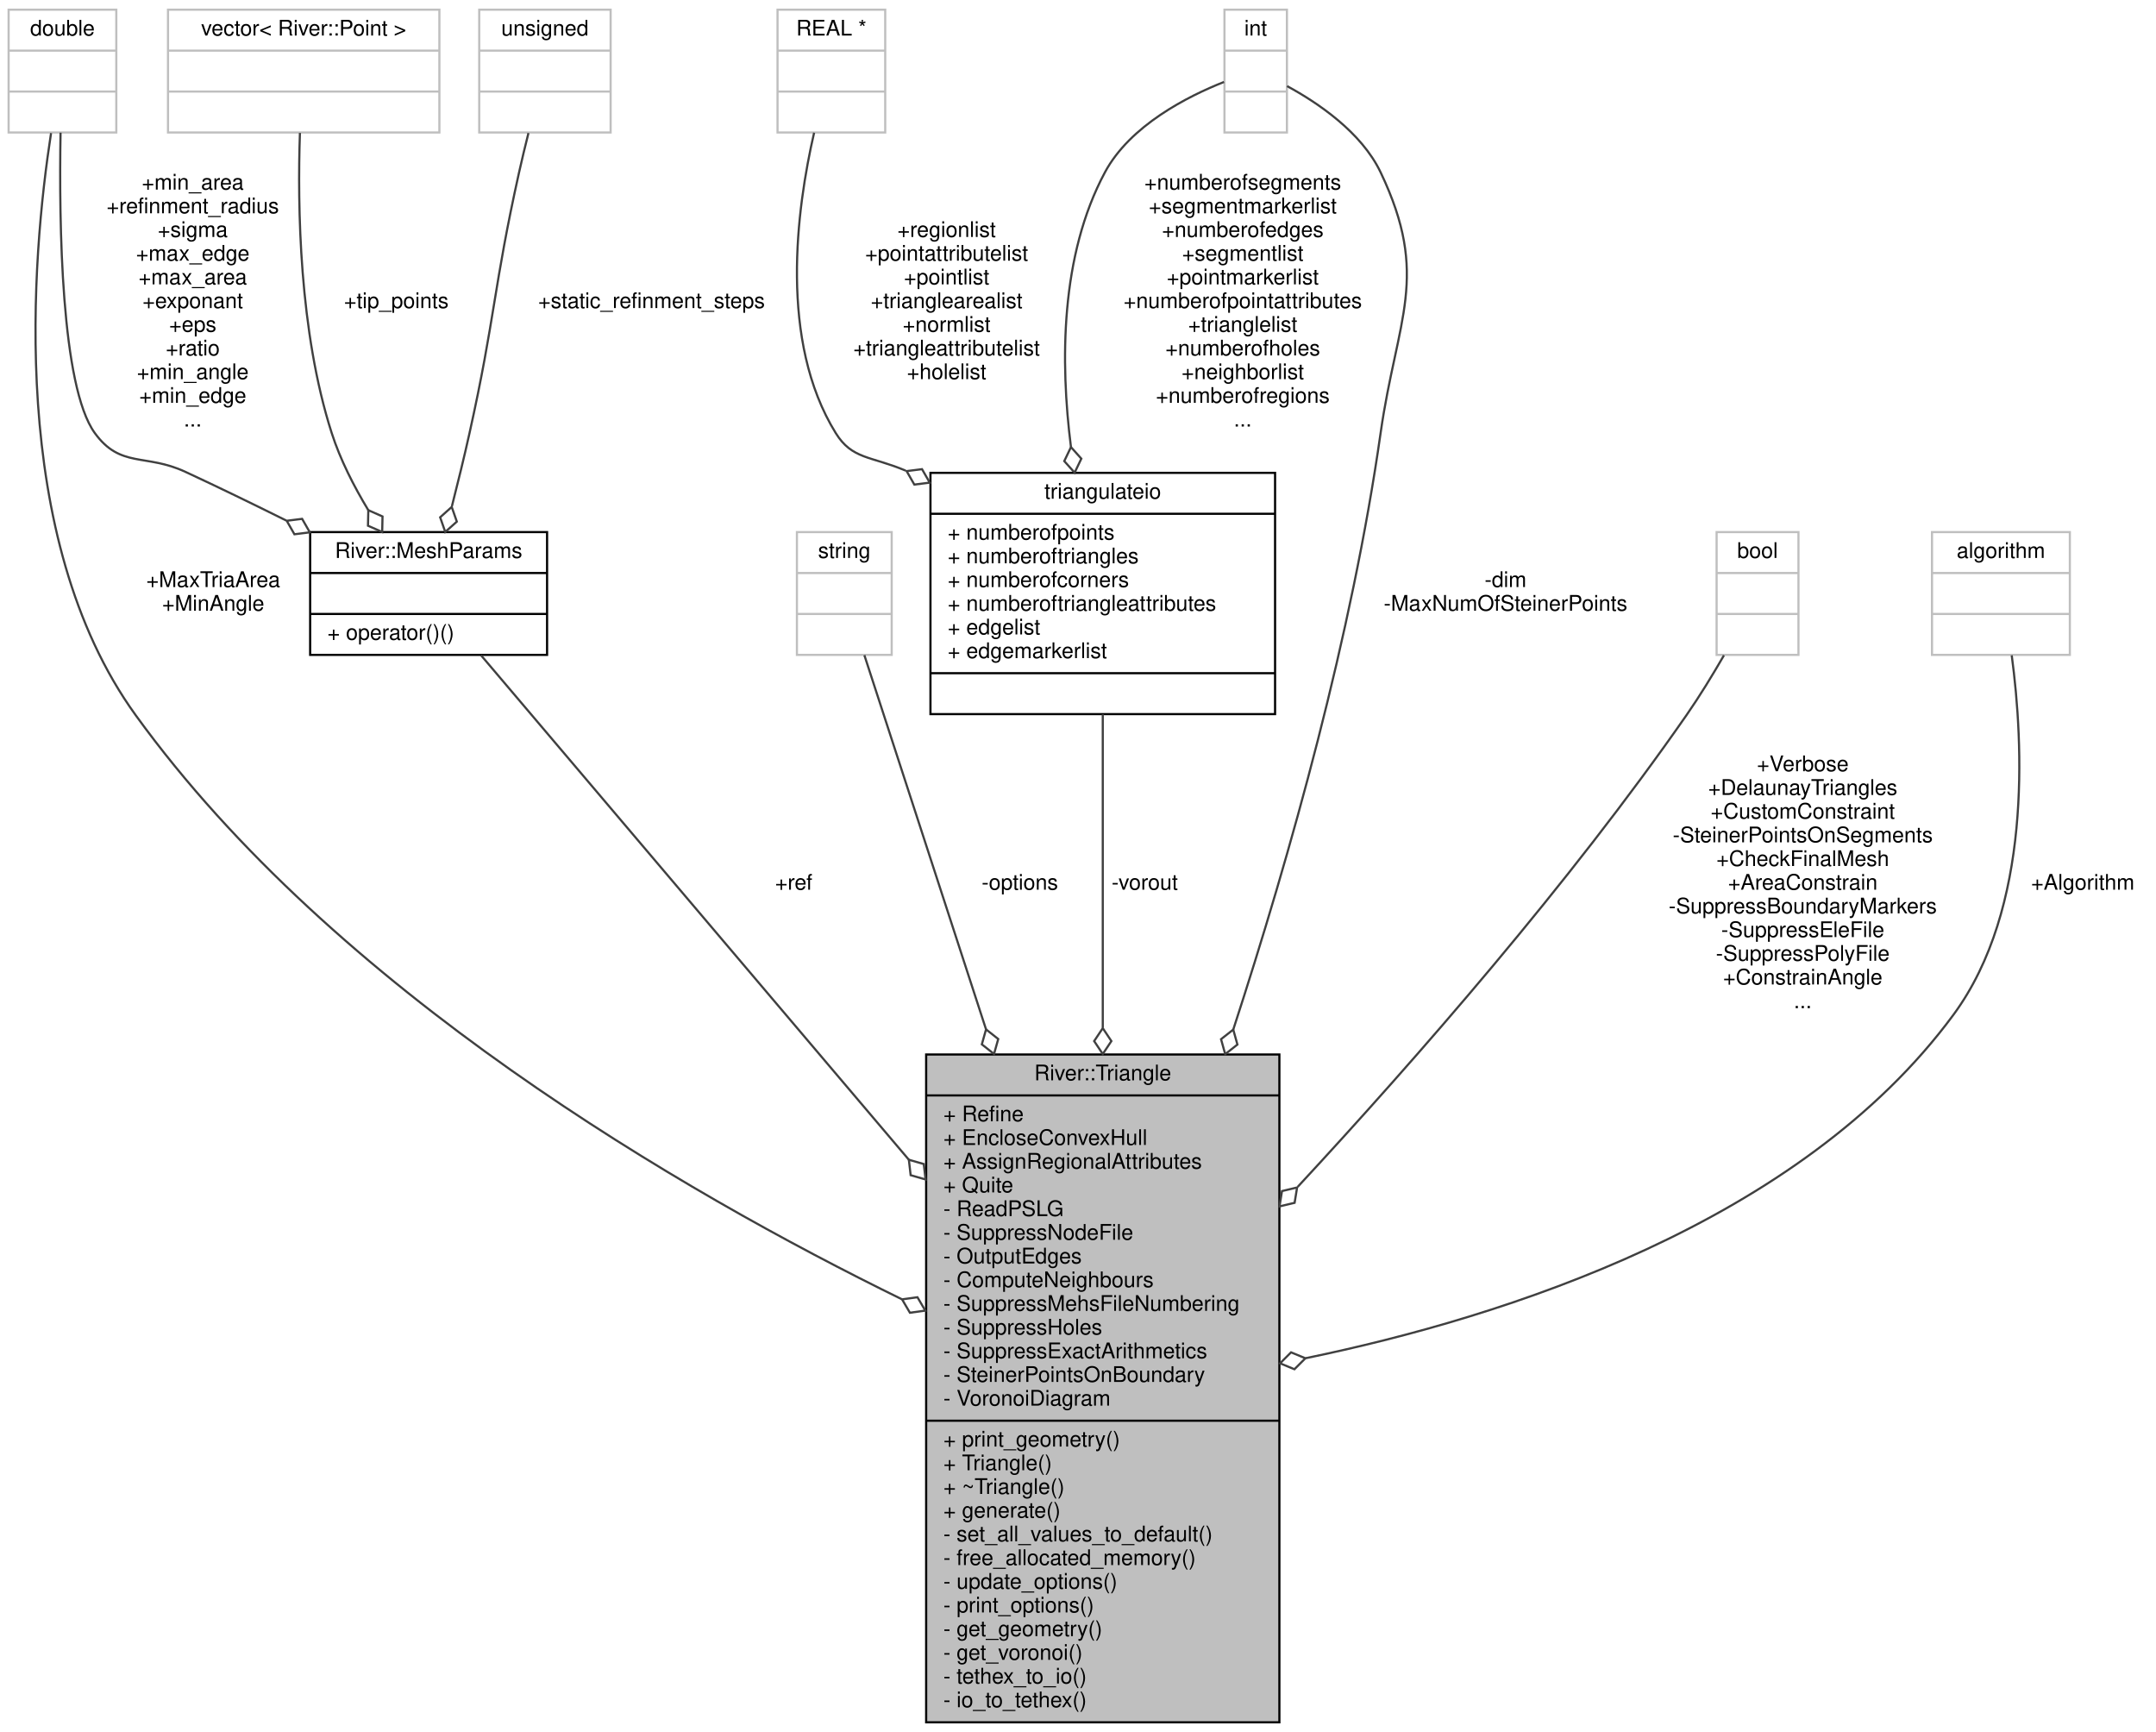
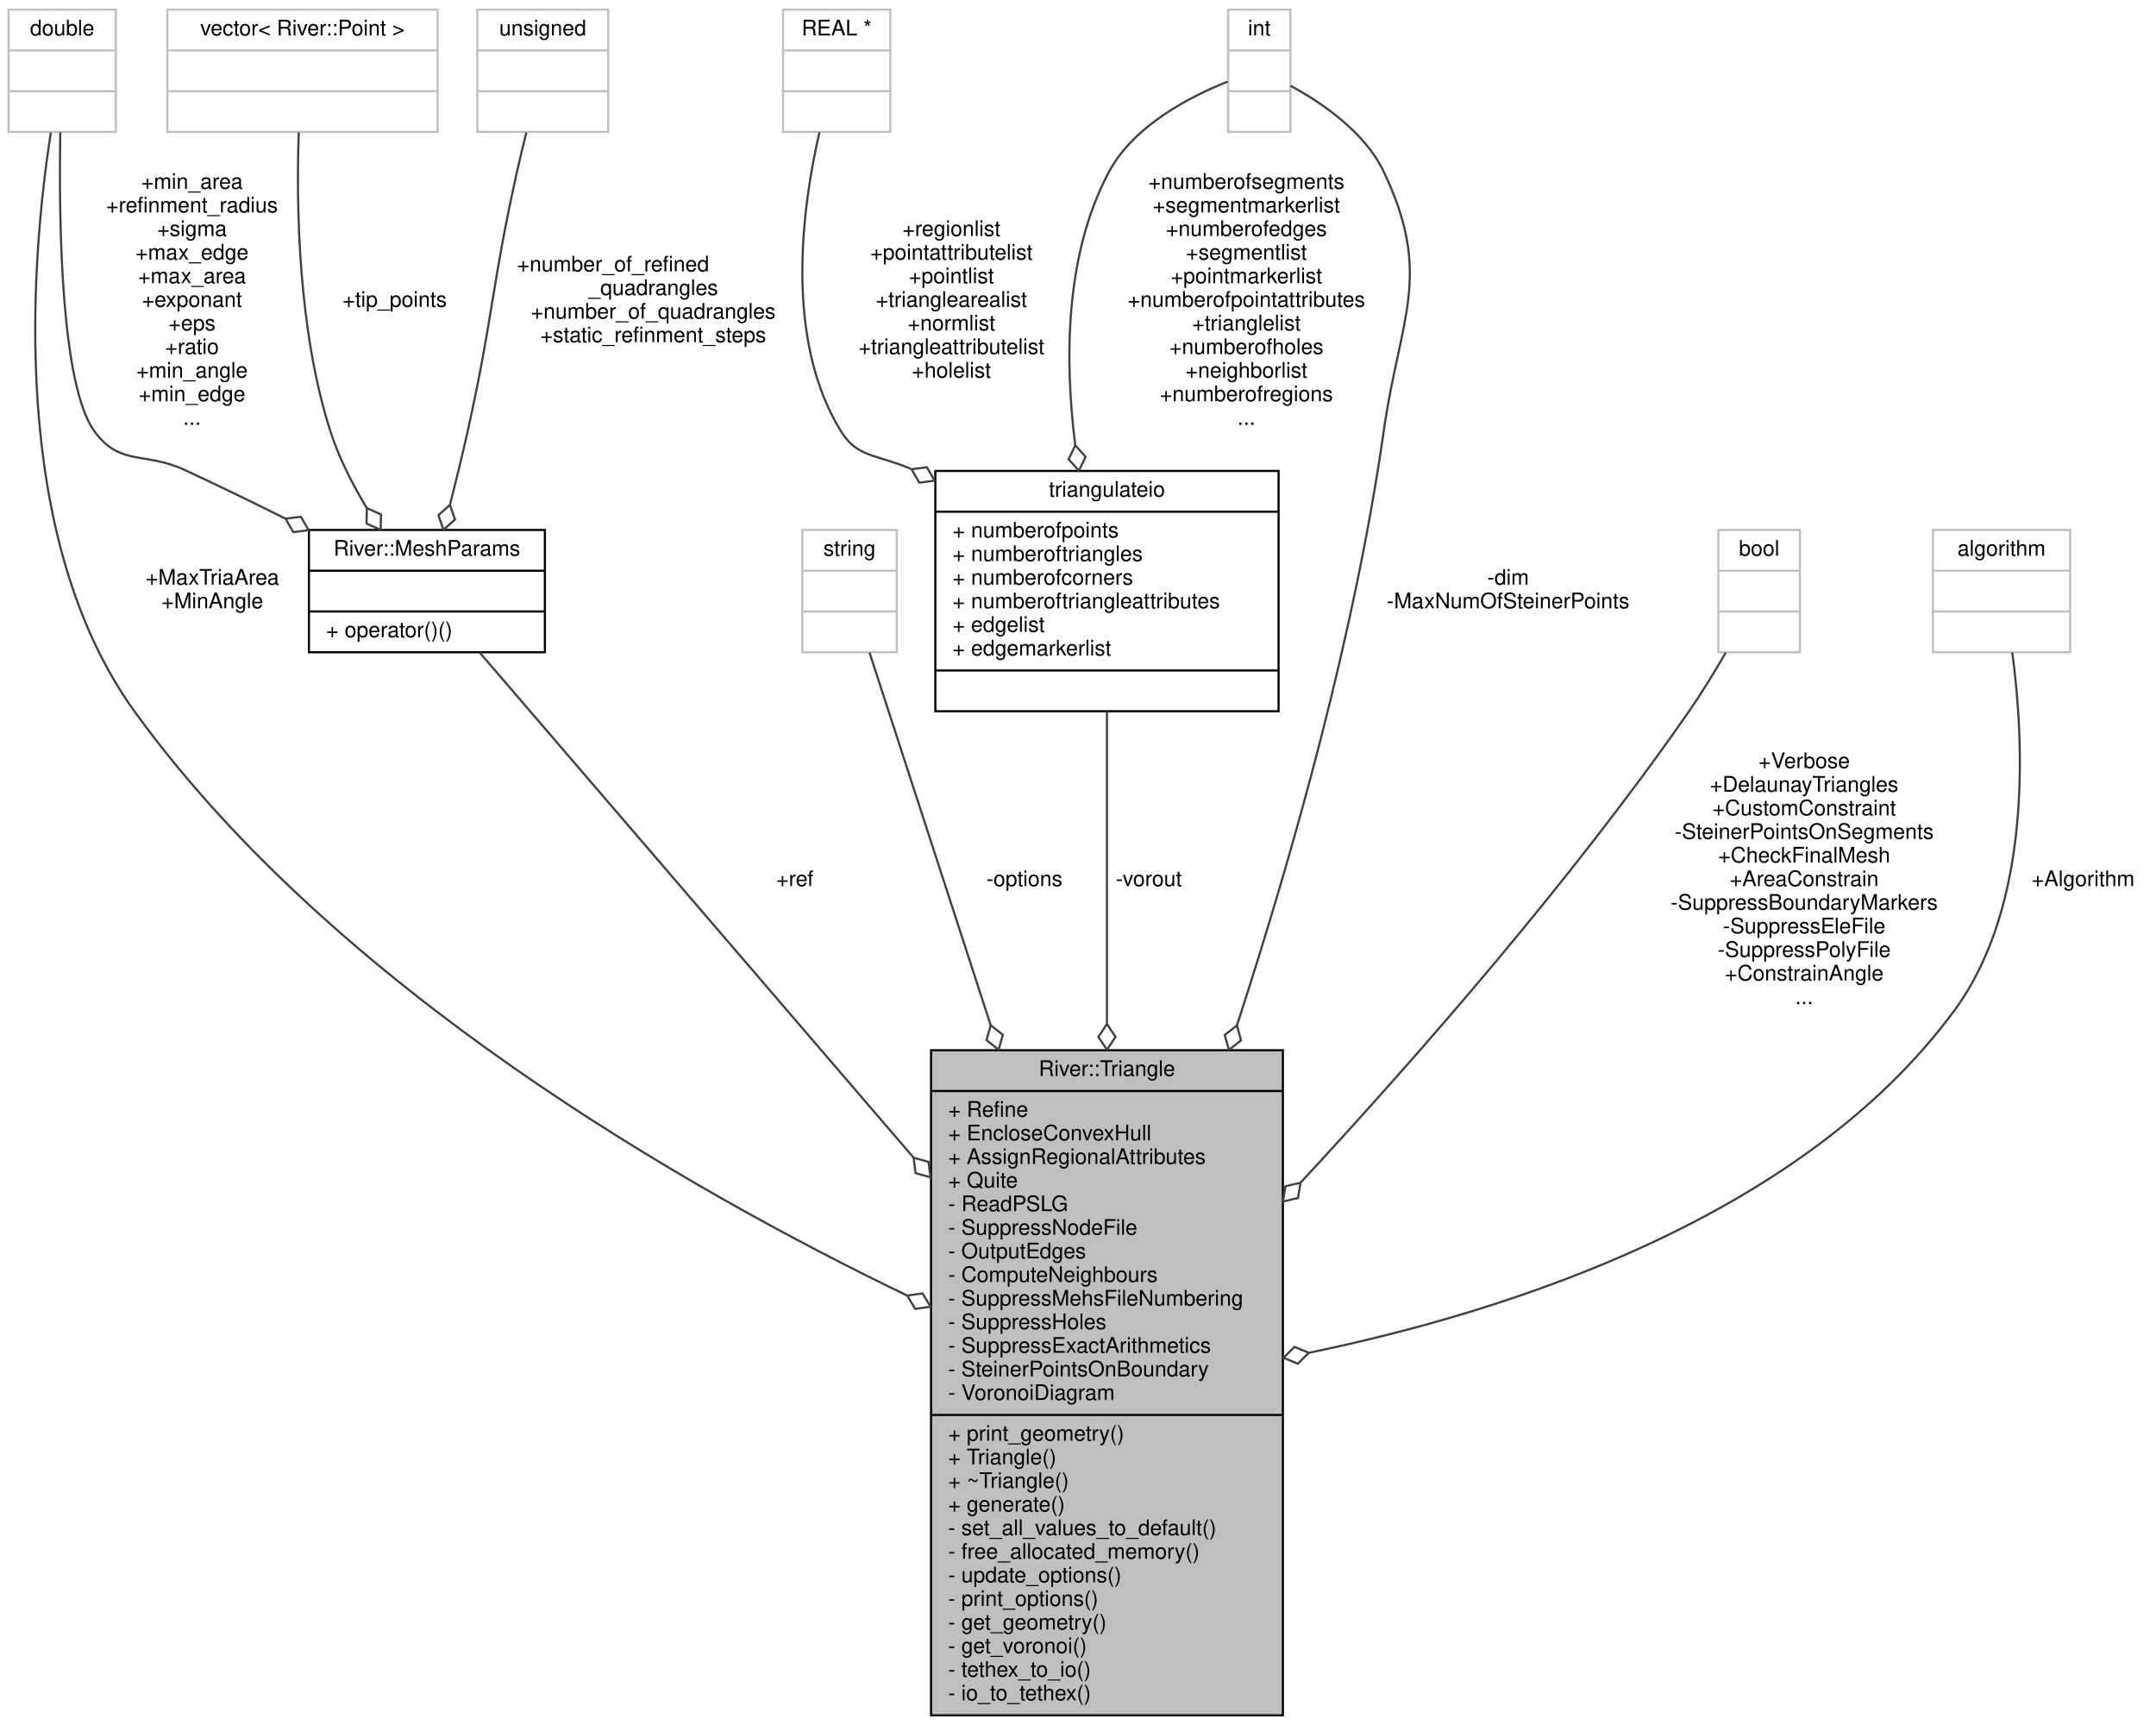
- <svg xmlns="http://www.w3.org/2000/svg" xmlns:xlink="http://www.w3.org/1999/xlink" width="1001pt" height="804pt" viewBox="0.00 0.00 1001.00 804.00">
+ <svg xmlns="http://www.w3.org/2000/svg" xmlns:xlink="http://www.w3.org/1999/xlink" width="1005pt" height="804pt" viewBox="0.00 0.00 1005.00 804.00">
  <g id="graph0" class="graph" transform="scale(1 1) rotate(0) translate(4 800)">
-     <polygon fill="#ffffff" stroke="transparent" points="-4,4 -4,-800 997,-800 997,4 -4,4" />
+     <polygon fill="#ffffff" stroke="transparent" points="-4,4 -4,-800 1001,-800 1001,4 -4,4" />
    <g id="node1" class="node">
-       <polygon fill="#bfbfbf" stroke="#000000" points="426,-.5 426,-310.5 590,-310.5 590,-.5 426,-.5" />
-       <text text-anchor="middle" x="508" y="-298.5" font-family="Helvetica,sans-Serif" font-size="10.00" fill="#000000">River::Triangle</text>
-       <polyline fill="none" stroke="#000000" points="426,-291.5 590,-291.5 " />
-       <text text-anchor="start" x="434" y="-279.5" font-family="Helvetica,sans-Serif" font-size="10.00" fill="#000000">+ Refine</text>
-       <text text-anchor="start" x="434" y="-268.5" font-family="Helvetica,sans-Serif" font-size="10.00" fill="#000000">+ EncloseConvexHull</text>
-       <text text-anchor="start" x="434" y="-257.5" font-family="Helvetica,sans-Serif" font-size="10.00" fill="#000000">+ AssignRegionalAttributes</text>
-       <text text-anchor="start" x="434" y="-246.5" font-family="Helvetica,sans-Serif" font-size="10.00" fill="#000000">+ Quite</text>
-       <text text-anchor="start" x="434" y="-235.5" font-family="Helvetica,sans-Serif" font-size="10.00" fill="#000000">- ReadPSLG</text>
-       <text text-anchor="start" x="434" y="-224.5" font-family="Helvetica,sans-Serif" font-size="10.00" fill="#000000">- SuppressNodeFile</text>
-       <text text-anchor="start" x="434" y="-213.5" font-family="Helvetica,sans-Serif" font-size="10.00" fill="#000000">- OutputEdges</text>
-       <text text-anchor="start" x="434" y="-202.5" font-family="Helvetica,sans-Serif" font-size="10.00" fill="#000000">- ComputeNeighbours</text>
-       <text text-anchor="start" x="434" y="-191.5" font-family="Helvetica,sans-Serif" font-size="10.00" fill="#000000">- SuppressMehsFileNumbering</text>
-       <text text-anchor="start" x="434" y="-180.5" font-family="Helvetica,sans-Serif" font-size="10.00" fill="#000000">- SuppressHoles</text>
-       <text text-anchor="start" x="434" y="-169.5" font-family="Helvetica,sans-Serif" font-size="10.00" fill="#000000">- SuppressExactArithmetics</text>
-       <text text-anchor="start" x="434" y="-158.5" font-family="Helvetica,sans-Serif" font-size="10.00" fill="#000000">- SteinerPointsOnBoundary</text>
-       <text text-anchor="start" x="434" y="-147.5" font-family="Helvetica,sans-Serif" font-size="10.00" fill="#000000">- VoronoiDiagram</text>
-       <polyline fill="none" stroke="#000000" points="426,-140.5 590,-140.5 " />
-       <text text-anchor="start" x="434" y="-128.5" font-family="Helvetica,sans-Serif" font-size="10.00" fill="#000000">+ print_geometry()</text>
-       <text text-anchor="start" x="434" y="-117.5" font-family="Helvetica,sans-Serif" font-size="10.00" fill="#000000">+ Triangle()</text>
-       <text text-anchor="start" x="434" y="-106.5" font-family="Helvetica,sans-Serif" font-size="10.00" fill="#000000">+ ~Triangle()</text>
-       <text text-anchor="start" x="434" y="-95.5" font-family="Helvetica,sans-Serif" font-size="10.00" fill="#000000">+ generate()</text>
-       <text text-anchor="start" x="434" y="-84.5" font-family="Helvetica,sans-Serif" font-size="10.00" fill="#000000">- set_all_values_to_default()</text>
-       <text text-anchor="start" x="434" y="-73.5" font-family="Helvetica,sans-Serif" font-size="10.00" fill="#000000">- free_allocated_memory()</text>
-       <text text-anchor="start" x="434" y="-62.5" font-family="Helvetica,sans-Serif" font-size="10.00" fill="#000000">- update_options()</text>
-       <text text-anchor="start" x="434" y="-51.5" font-family="Helvetica,sans-Serif" font-size="10.00" fill="#000000">- print_options()</text>
-       <text text-anchor="start" x="434" y="-40.5" font-family="Helvetica,sans-Serif" font-size="10.00" fill="#000000">- get_geometry()</text>
-       <text text-anchor="start" x="434" y="-29.5" font-family="Helvetica,sans-Serif" font-size="10.00" fill="#000000">- get_voronoi()</text>
-       <text text-anchor="start" x="434" y="-18.5" font-family="Helvetica,sans-Serif" font-size="10.00" fill="#000000">- tethex_to_io()</text>
-       <text text-anchor="start" x="434" y="-7.5" font-family="Helvetica,sans-Serif" font-size="10.00" fill="#000000">- io_to_tethex()</text>
+       <polygon fill="#bfbfbf" stroke="#000000" points="430,-.5 430,-310.5 594,-310.5 594,-.5 430,-.5" />
+       <text text-anchor="middle" x="512" y="-298.5" font-family="Helvetica,sans-Serif" font-size="10.00" fill="#000000">River::Triangle</text>
+       <polyline fill="none" stroke="#000000" points="430,-291.5 594,-291.5 " />
+       <text text-anchor="start" x="438" y="-279.5" font-family="Helvetica,sans-Serif" font-size="10.00" fill="#000000">+ Refine</text>
+       <text text-anchor="start" x="438" y="-268.5" font-family="Helvetica,sans-Serif" font-size="10.00" fill="#000000">+ EncloseConvexHull</text>
+       <text text-anchor="start" x="438" y="-257.5" font-family="Helvetica,sans-Serif" font-size="10.00" fill="#000000">+ AssignRegionalAttributes</text>
+       <text text-anchor="start" x="438" y="-246.5" font-family="Helvetica,sans-Serif" font-size="10.00" fill="#000000">+ Quite</text>
+       <text text-anchor="start" x="438" y="-235.5" font-family="Helvetica,sans-Serif" font-size="10.00" fill="#000000">- ReadPSLG</text>
+       <text text-anchor="start" x="438" y="-224.5" font-family="Helvetica,sans-Serif" font-size="10.00" fill="#000000">- SuppressNodeFile</text>
+       <text text-anchor="start" x="438" y="-213.5" font-family="Helvetica,sans-Serif" font-size="10.00" fill="#000000">- OutputEdges</text>
+       <text text-anchor="start" x="438" y="-202.5" font-family="Helvetica,sans-Serif" font-size="10.00" fill="#000000">- ComputeNeighbours</text>
+       <text text-anchor="start" x="438" y="-191.5" font-family="Helvetica,sans-Serif" font-size="10.00" fill="#000000">- SuppressMehsFileNumbering</text>
+       <text text-anchor="start" x="438" y="-180.5" font-family="Helvetica,sans-Serif" font-size="10.00" fill="#000000">- SuppressHoles</text>
+       <text text-anchor="start" x="438" y="-169.5" font-family="Helvetica,sans-Serif" font-size="10.00" fill="#000000">- SuppressExactArithmetics</text>
+       <text text-anchor="start" x="438" y="-158.5" font-family="Helvetica,sans-Serif" font-size="10.00" fill="#000000">- SteinerPointsOnBoundary</text>
+       <text text-anchor="start" x="438" y="-147.5" font-family="Helvetica,sans-Serif" font-size="10.00" fill="#000000">- VoronoiDiagram</text>
+       <polyline fill="none" stroke="#000000" points="430,-140.5 594,-140.5 " />
+       <text text-anchor="start" x="438" y="-128.5" font-family="Helvetica,sans-Serif" font-size="10.00" fill="#000000">+ print_geometry()</text>
+       <text text-anchor="start" x="438" y="-117.5" font-family="Helvetica,sans-Serif" font-size="10.00" fill="#000000">+ Triangle()</text>
+       <text text-anchor="start" x="438" y="-106.5" font-family="Helvetica,sans-Serif" font-size="10.00" fill="#000000">+ ~Triangle()</text>
+       <text text-anchor="start" x="438" y="-95.5" font-family="Helvetica,sans-Serif" font-size="10.00" fill="#000000">+ generate()</text>
+       <text text-anchor="start" x="438" y="-84.5" font-family="Helvetica,sans-Serif" font-size="10.00" fill="#000000">- set_all_values_to_default()</text>
+       <text text-anchor="start" x="438" y="-73.5" font-family="Helvetica,sans-Serif" font-size="10.00" fill="#000000">- free_allocated_memory()</text>
+       <text text-anchor="start" x="438" y="-62.5" font-family="Helvetica,sans-Serif" font-size="10.00" fill="#000000">- update_options()</text>
+       <text text-anchor="start" x="438" y="-51.5" font-family="Helvetica,sans-Serif" font-size="10.00" fill="#000000">- print_options()</text>
+       <text text-anchor="start" x="438" y="-40.5" font-family="Helvetica,sans-Serif" font-size="10.00" fill="#000000">- get_geometry()</text>
+       <text text-anchor="start" x="438" y="-29.5" font-family="Helvetica,sans-Serif" font-size="10.00" fill="#000000">- get_voronoi()</text>
+       <text text-anchor="start" x="438" y="-18.5" font-family="Helvetica,sans-Serif" font-size="10.00" fill="#000000">- tethex_to_io()</text>
+       <text text-anchor="start" x="438" y="-7.5" font-family="Helvetica,sans-Serif" font-size="10.00" fill="#000000">- io_to_tethex()</text>
    </g>
    <g id="node2" class="node">
      <polygon fill="#ffffff" stroke="#bfbfbf" points="0,-738.5 0,-795.5 50,-795.5 50,-738.5 0,-738.5" />
      <text text-anchor="middle" x="25" y="-783.5" font-family="Helvetica,sans-Serif" font-size="10.00" fill="#000000">double</text>
      <polyline fill="none" stroke="#bfbfbf" points="0,-776.5 50,-776.5 " />
      <text text-anchor="middle" x="25" y="-764.5" font-family="Helvetica,sans-Serif" font-size="10.00" fill="#000000"> </text>
      <polyline fill="none" stroke="#bfbfbf" points="0,-757.5 50,-757.5 " />
      <text text-anchor="middle" x="25" y="-745.5" font-family="Helvetica,sans-Serif" font-size="10.00" fill="#000000"> </text>
    </g>
    <g id="edge1" class="edge">
-       <path fill="none" stroke="#404040" d="M19.703,-738.222C10.824,-680.827 -.695,-550.555 59,-468 151.353,-340.281 312.654,-246.828 414.702,-196.886" />
-       <polygon fill="none" stroke="#404040" points="414.815,-196.832 418.471,-190.616 425.615,-191.601 421.959,-197.816 414.815,-196.832" />
+       <path fill="none" stroke="#404040" d="M19.682,-738.207C10.765,-680.784 -.819,-550.465 59,-468 152.371,-339.28 315.808,-245.844 418.74,-196.221" />
+       <polygon fill="none" stroke="#404040" points="418.913,-196.138 422.607,-189.944 429.744,-190.971 426.051,-197.165 418.913,-196.138" />
      <text text-anchor="middle" x="95" y="-527.5" font-family="Helvetica,sans-Serif" font-size="10.00" fill="#000000"> +MaxTriaArea</text>
      <text text-anchor="middle" x="95" y="-516.5" font-family="Helvetica,sans-Serif" font-size="10.00" fill="#000000">+MinAngle</text>
    </g>
    <g id="node7" class="node">
      <g id="a_node7">
        <a xlink:href="classRiver_1_1MeshParams.html" target="_top" xlink:title="Adaptive mesh area constraint function. ">
          <polygon fill="#ffffff" stroke="#000000" points="140,-496 140,-553 250,-553 250,-496 140,-496" />
          <text text-anchor="middle" x="195" y="-541" font-family="Helvetica,sans-Serif" font-size="10.00" fill="#000000">River::MeshParams</text>
          <polyline fill="none" stroke="#000000" points="140,-534 250,-534 " />
          <text text-anchor="middle" x="195" y="-522" font-family="Helvetica,sans-Serif" font-size="10.00" fill="#000000"> </text>
          <polyline fill="none" stroke="#000000" points="140,-515 250,-515 " />
          <text text-anchor="start" x="148" y="-503" font-family="Helvetica,sans-Serif" font-size="10.00" fill="#000000">+ operator()()</text>
        </a>
      </g>
    </g>
    <g id="edge8" class="edge">
      <path fill="none" stroke="#404040" d="M24.114,-738.41C23.374,-696.384 24.355,-620.571 40,-599 51.923,-582.56 63.576,-589.545 82,-581 97.291,-573.908 113.584,-565.983 128.9,-558.363" />
      <polygon fill="none" stroke="#404040" points="129.119,-558.254 132.696,-551.992 139.852,-552.885 136.275,-559.147 129.119,-558.254" />
      <text text-anchor="middle" x="85.5" y="-712" font-family="Helvetica,sans-Serif" font-size="10.00" fill="#000000"> +min_area</text>
      <text text-anchor="middle" x="85.5" y="-701" font-family="Helvetica,sans-Serif" font-size="10.00" fill="#000000">+refinment_radius</text>
      <text text-anchor="middle" x="85.5" y="-690" font-family="Helvetica,sans-Serif" font-size="10.00" fill="#000000">+sigma</text>
      <text text-anchor="middle" x="85.5" y="-679" font-family="Helvetica,sans-Serif" font-size="10.00" fill="#000000">+max_edge</text>
      <text text-anchor="middle" x="85.5" y="-668" font-family="Helvetica,sans-Serif" font-size="10.00" fill="#000000">+max_area</text>
      <text text-anchor="middle" x="85.5" y="-657" font-family="Helvetica,sans-Serif" font-size="10.00" fill="#000000">+exponant</text>
      <text text-anchor="middle" x="85.5" y="-646" font-family="Helvetica,sans-Serif" font-size="10.00" fill="#000000">+eps</text>
      <text text-anchor="middle" x="85.5" y="-635" font-family="Helvetica,sans-Serif" font-size="10.00" fill="#000000">+ratio</text>
      <text text-anchor="middle" x="85.5" y="-624" font-family="Helvetica,sans-Serif" font-size="10.00" fill="#000000">+min_angle</text>
      <text text-anchor="middle" x="85.5" y="-613" font-family="Helvetica,sans-Serif" font-size="10.00" fill="#000000">+min_edge</text>
      <text text-anchor="middle" x="85.5" y="-602" font-family="Helvetica,sans-Serif" font-size="10.00" fill="#000000">...</text>
    </g>
    <g id="node3" class="node">
-       <polygon fill="#ffffff" stroke="#bfbfbf" points="366,-496 366,-553 410,-553 410,-496 366,-496" />
-       <text text-anchor="middle" x="388" y="-541" font-family="Helvetica,sans-Serif" font-size="10.00" fill="#000000">string</text>
-       <polyline fill="none" stroke="#bfbfbf" points="366,-534 410,-534 " />
-       <text text-anchor="middle" x="388" y="-522" font-family="Helvetica,sans-Serif" font-size="10.00" fill="#000000"> </text>
-       <polyline fill="none" stroke="#bfbfbf" points="366,-515 410,-515 " />
-       <text text-anchor="middle" x="388" y="-503" font-family="Helvetica,sans-Serif" font-size="10.00" fill="#000000"> </text>
+       <polygon fill="#ffffff" stroke="#bfbfbf" points="370,-496 370,-553 414,-553 414,-496 370,-496" />
+       <text text-anchor="middle" x="392" y="-541" font-family="Helvetica,sans-Serif" font-size="10.00" fill="#000000">string</text>
+       <polyline fill="none" stroke="#bfbfbf" points="370,-534 414,-534 " />
+       <text text-anchor="middle" x="392" y="-522" font-family="Helvetica,sans-Serif" font-size="10.00" fill="#000000"> </text>
+       <polyline fill="none" stroke="#bfbfbf" points="370,-515 414,-515 " />
+       <text text-anchor="middle" x="392" y="-503" font-family="Helvetica,sans-Serif" font-size="10.00" fill="#000000"> </text>
    </g>
    <g id="edge2" class="edge">
-       <path fill="none" stroke="#404040" d="M397.316,-495.852C409.601,-458.075 432.195,-388.6 453.781,-322.222" />
-       <polygon fill="none" stroke="#404040" points="453.804,-322.152 451.856,-315.209 457.515,-310.74 459.464,-317.683 453.804,-322.152" />
-       <text text-anchor="middle" x="469.5" y="-387" font-family="Helvetica,sans-Serif" font-size="10.00" fill="#000000"> -options</text>
+       <path fill="none" stroke="#404040" d="M401.316,-495.852C413.601,-458.075 436.195,-388.6 457.781,-322.222" />
+       <polygon fill="none" stroke="#404040" points="457.804,-322.152 455.856,-315.209 461.515,-310.74 463.464,-317.683 457.804,-322.152" />
+       <text text-anchor="middle" x="473.5" y="-387" font-family="Helvetica,sans-Serif" font-size="10.00" fill="#000000"> -options</text>
    </g>
    <g id="node4" class="node">
      <g id="a_node4">
        <a xlink:href="structtriangulateio.html" target="_top" xlink:title="Used to pass data into and out of the triangulate() procedure. ">
-           <polygon fill="#ffffff" stroke="#000000" points="428,-468.5 428,-580.5 588,-580.5 588,-468.5 428,-468.5" />
-           <text text-anchor="middle" x="508" y="-568.5" font-family="Helvetica,sans-Serif" font-size="10.00" fill="#000000">triangulateio</text>
-           <polyline fill="none" stroke="#000000" points="428,-561.5 588,-561.5 " />
-           <text text-anchor="start" x="436" y="-549.5" font-family="Helvetica,sans-Serif" font-size="10.00" fill="#000000">+ numberofpoints</text>
-           <text text-anchor="start" x="436" y="-538.5" font-family="Helvetica,sans-Serif" font-size="10.00" fill="#000000">+ numberoftriangles</text>
-           <text text-anchor="start" x="436" y="-527.5" font-family="Helvetica,sans-Serif" font-size="10.00" fill="#000000">+ numberofcorners</text>
-           <text text-anchor="start" x="436" y="-516.5" font-family="Helvetica,sans-Serif" font-size="10.00" fill="#000000">+ numberoftriangleattributes</text>
-           <text text-anchor="start" x="436" y="-505.5" font-family="Helvetica,sans-Serif" font-size="10.00" fill="#000000">+ edgelist</text>
-           <text text-anchor="start" x="436" y="-494.5" font-family="Helvetica,sans-Serif" font-size="10.00" fill="#000000">+ edgemarkerlist</text>
-           <polyline fill="none" stroke="#000000" points="428,-487.5 588,-487.5 " />
-           <text text-anchor="middle" x="508" y="-475.5" font-family="Helvetica,sans-Serif" font-size="10.00" fill="#000000"> </text>
+           <polygon fill="#ffffff" stroke="#000000" points="432,-468.5 432,-580.5 592,-580.5 592,-468.5 432,-468.5" />
+           <text text-anchor="middle" x="512" y="-568.5" font-family="Helvetica,sans-Serif" font-size="10.00" fill="#000000">triangulateio</text>
+           <polyline fill="none" stroke="#000000" points="432,-561.5 592,-561.5 " />
+           <text text-anchor="start" x="440" y="-549.5" font-family="Helvetica,sans-Serif" font-size="10.00" fill="#000000">+ numberofpoints</text>
+           <text text-anchor="start" x="440" y="-538.5" font-family="Helvetica,sans-Serif" font-size="10.00" fill="#000000">+ numberoftriangles</text>
+           <text text-anchor="start" x="440" y="-527.5" font-family="Helvetica,sans-Serif" font-size="10.00" fill="#000000">+ numberofcorners</text>
+           <text text-anchor="start" x="440" y="-516.5" font-family="Helvetica,sans-Serif" font-size="10.00" fill="#000000">+ numberoftriangleattributes</text>
+           <text text-anchor="start" x="440" y="-505.5" font-family="Helvetica,sans-Serif" font-size="10.00" fill="#000000">+ edgelist</text>
+           <text text-anchor="start" x="440" y="-494.5" font-family="Helvetica,sans-Serif" font-size="10.00" fill="#000000">+ edgemarkerlist</text>
+           <polyline fill="none" stroke="#000000" points="432,-487.5 592,-487.5 " />
+           <text text-anchor="middle" x="512" y="-475.5" font-family="Helvetica,sans-Serif" font-size="10.00" fill="#000000"> </text>
        </a>
      </g>
    </g>
    <g id="edge3" class="edge">
-       <path fill="none" stroke="#404040" d="M508,-468.457C508,-429.458 508,-375.258 508,-322.909" />
-       <polygon fill="none" stroke="#404040" points="508,-322.717 504,-316.717 508,-310.717 512,-316.717 508,-322.717" />
-       <text text-anchor="middle" x="527.5" y="-387" font-family="Helvetica,sans-Serif" font-size="10.00" fill="#000000"> -vorout</text>
+       <path fill="none" stroke="#404040" d="M512,-468.457C512,-429.458 512,-375.258 512,-322.909" />
+       <polygon fill="none" stroke="#404040" points="512,-322.717 508,-316.717 512,-310.717 516,-316.717 512,-322.717" />
+       <text text-anchor="middle" x="531.5" y="-387" font-family="Helvetica,sans-Serif" font-size="10.00" fill="#000000"> -vorout</text>
    </g>
    <g id="node5" class="node">
-       <polygon fill="#ffffff" stroke="#bfbfbf" points="357,-738.5 357,-795.5 407,-795.5 407,-738.5 357,-738.5" />
-       <text text-anchor="middle" x="382" y="-783.5" font-family="Helvetica,sans-Serif" font-size="10.00" fill="#000000">REAL *</text>
-       <polyline fill="none" stroke="#bfbfbf" points="357,-776.5 407,-776.5 " />
-       <text text-anchor="middle" x="382" y="-764.5" font-family="Helvetica,sans-Serif" font-size="10.00" fill="#000000"> </text>
-       <polyline fill="none" stroke="#bfbfbf" points="357,-757.5 407,-757.5 " />
-       <text text-anchor="middle" x="382" y="-745.5" font-family="Helvetica,sans-Serif" font-size="10.00" fill="#000000"> </text>
+       <polygon fill="#ffffff" stroke="#bfbfbf" points="361,-738.5 361,-795.5 411,-795.5 411,-738.5 361,-738.5" />
+       <text text-anchor="middle" x="386" y="-783.5" font-family="Helvetica,sans-Serif" font-size="10.00" fill="#000000">REAL *</text>
+       <polyline fill="none" stroke="#bfbfbf" points="361,-776.5 411,-776.5 " />
+       <text text-anchor="middle" x="386" y="-764.5" font-family="Helvetica,sans-Serif" font-size="10.00" fill="#000000"> </text>
+       <polyline fill="none" stroke="#bfbfbf" points="361,-757.5 411,-757.5 " />
+       <text text-anchor="middle" x="386" y="-745.5" font-family="Helvetica,sans-Serif" font-size="10.00" fill="#000000"> </text>
    </g>
    <g id="edge4" class="edge">
-       <path fill="none" stroke="#404040" d="M373.981,-738.389C365.78,-702.84 357.612,-641.67 384,-599 391.619,-586.68 400.213,-588.385 416.486,-581.53" />
-       <polygon fill="none" stroke="#404040" points="416.93,-581.309 420.515,-575.052 427.67,-575.955 424.085,-582.211 416.93,-581.309" />
-       <text text-anchor="middle" x="435.5" y="-690" font-family="Helvetica,sans-Serif" font-size="10.00" fill="#000000"> +regionlist</text>
-       <text text-anchor="middle" x="435.5" y="-679" font-family="Helvetica,sans-Serif" font-size="10.00" fill="#000000">+pointattributelist</text>
-       <text text-anchor="middle" x="435.5" y="-668" font-family="Helvetica,sans-Serif" font-size="10.00" fill="#000000">+pointlist</text>
-       <text text-anchor="middle" x="435.5" y="-657" font-family="Helvetica,sans-Serif" font-size="10.00" fill="#000000">+trianglearealist</text>
-       <text text-anchor="middle" x="435.5" y="-646" font-family="Helvetica,sans-Serif" font-size="10.00" fill="#000000">+normlist</text>
-       <text text-anchor="middle" x="435.5" y="-635" font-family="Helvetica,sans-Serif" font-size="10.00" fill="#000000">+triangleattributelist</text>
-       <text text-anchor="middle" x="435.5" y="-624" font-family="Helvetica,sans-Serif" font-size="10.00" fill="#000000">+holelist</text>
+       <path fill="none" stroke="#404040" d="M377.981,-738.389C369.78,-702.84 361.612,-641.67 388,-599 395.619,-586.68 404.213,-588.385 420.486,-581.53" />
+       <polygon fill="none" stroke="#404040" points="420.93,-581.309 424.515,-575.052 431.67,-575.955 428.085,-582.211 420.93,-581.309" />
+       <text text-anchor="middle" x="439.5" y="-690" font-family="Helvetica,sans-Serif" font-size="10.00" fill="#000000"> +regionlist</text>
+       <text text-anchor="middle" x="439.5" y="-679" font-family="Helvetica,sans-Serif" font-size="10.00" fill="#000000">+pointattributelist</text>
+       <text text-anchor="middle" x="439.5" y="-668" font-family="Helvetica,sans-Serif" font-size="10.00" fill="#000000">+pointlist</text>
+       <text text-anchor="middle" x="439.5" y="-657" font-family="Helvetica,sans-Serif" font-size="10.00" fill="#000000">+trianglearealist</text>
+       <text text-anchor="middle" x="439.5" y="-646" font-family="Helvetica,sans-Serif" font-size="10.00" fill="#000000">+normlist</text>
+       <text text-anchor="middle" x="439.5" y="-635" font-family="Helvetica,sans-Serif" font-size="10.00" fill="#000000">+triangleattributelist</text>
+       <text text-anchor="middle" x="439.5" y="-624" font-family="Helvetica,sans-Serif" font-size="10.00" fill="#000000">+holelist</text>
    </g>
    <g id="node6" class="node">
-       <polygon fill="#ffffff" stroke="#bfbfbf" points="564.5,-738.5 564.5,-795.5 593.5,-795.5 593.5,-738.5 564.5,-738.5" />
-       <text text-anchor="middle" x="579" y="-783.5" font-family="Helvetica,sans-Serif" font-size="10.00" fill="#000000">int</text>
-       <polyline fill="none" stroke="#bfbfbf" points="564.5,-776.5 593.5,-776.5 " />
-       <text text-anchor="middle" x="579" y="-764.5" font-family="Helvetica,sans-Serif" font-size="10.00" fill="#000000"> </text>
-       <polyline fill="none" stroke="#bfbfbf" points="564.5,-757.5 593.5,-757.5 " />
-       <text text-anchor="middle" x="579" y="-745.5" font-family="Helvetica,sans-Serif" font-size="10.00" fill="#000000"> </text>
+       <polygon fill="#ffffff" stroke="#bfbfbf" points="568.5,-738.5 568.5,-795.5 597.5,-795.5 597.5,-738.5 568.5,-738.5" />
+       <text text-anchor="middle" x="583" y="-783.5" font-family="Helvetica,sans-Serif" font-size="10.00" fill="#000000">int</text>
+       <polyline fill="none" stroke="#bfbfbf" points="568.5,-776.5 597.5,-776.5 " />
+       <text text-anchor="middle" x="583" y="-764.5" font-family="Helvetica,sans-Serif" font-size="10.00" fill="#000000"> </text>
+       <polyline fill="none" stroke="#bfbfbf" points="568.5,-757.5 597.5,-757.5 " />
+       <text text-anchor="middle" x="583" y="-745.5" font-family="Helvetica,sans-Serif" font-size="10.00" fill="#000000"> </text>
    </g>
    <g id="edge6" class="edge">
-       <path fill="none" stroke="#404040" d="M593.587,-760.026C607.651,-752.398 628.076,-738.718 637,-720 660.144,-671.457 644.586,-652.24 637,-599 623.685,-505.552 595.341,-404.272 568.603,-322.12" />
-       <polygon fill="none" stroke="#404040" points="568.583,-322.06 562.912,-317.606 564.843,-310.658 570.514,-315.112 568.583,-322.06" />
-       <text text-anchor="middle" x="695" y="-527.5" font-family="Helvetica,sans-Serif" font-size="10.00" fill="#000000"> -dim</text>
-       <text text-anchor="middle" x="695" y="-516.5" font-family="Helvetica,sans-Serif" font-size="10.00" fill="#000000">-MaxNumOfSteinerPoints</text>
+       <path fill="none" stroke="#404040" d="M597.587,-760.026C611.651,-752.398 632.076,-738.718 641,-720 664.144,-671.457 648.586,-652.24 641,-599 627.685,-505.552 599.341,-404.272 572.603,-322.12" />
+       <polygon fill="none" stroke="#404040" points="572.583,-322.06 566.912,-317.606 568.843,-310.658 574.514,-315.112 572.583,-322.06" />
+       <text text-anchor="middle" x="699" y="-527.5" font-family="Helvetica,sans-Serif" font-size="10.00" fill="#000000"> -dim</text>
+       <text text-anchor="middle" x="699" y="-516.5" font-family="Helvetica,sans-Serif" font-size="10.00" fill="#000000">-MaxNumOfSteinerPoints</text>
    </g>
    <g id="edge5" class="edge">
-       <path fill="none" stroke="#404040" d="M564.293,-761.958C547.454,-755.3 520.693,-741.8 509,-720 488.282,-681.373 488.212,-631.967 493.231,-592.487" />
-       <polygon fill="none" stroke="#404040" points="493.235,-592.456 490.125,-585.95 494.934,-580.577 498.044,-587.082 493.235,-592.456" />
-       <text text-anchor="middle" x="573" y="-712" font-family="Helvetica,sans-Serif" font-size="10.00" fill="#000000"> +numberofsegments</text>
-       <text text-anchor="middle" x="573" y="-701" font-family="Helvetica,sans-Serif" font-size="10.00" fill="#000000">+segmentmarkerlist</text>
-       <text text-anchor="middle" x="573" y="-690" font-family="Helvetica,sans-Serif" font-size="10.00" fill="#000000">+numberofedges</text>
-       <text text-anchor="middle" x="573" y="-679" font-family="Helvetica,sans-Serif" font-size="10.00" fill="#000000">+segmentlist</text>
-       <text text-anchor="middle" x="573" y="-668" font-family="Helvetica,sans-Serif" font-size="10.00" fill="#000000">+pointmarkerlist</text>
-       <text text-anchor="middle" x="573" y="-657" font-family="Helvetica,sans-Serif" font-size="10.00" fill="#000000">+numberofpointattributes</text>
-       <text text-anchor="middle" x="573" y="-646" font-family="Helvetica,sans-Serif" font-size="10.00" fill="#000000">+trianglelist</text>
-       <text text-anchor="middle" x="573" y="-635" font-family="Helvetica,sans-Serif" font-size="10.00" fill="#000000">+numberofholes</text>
-       <text text-anchor="middle" x="573" y="-624" font-family="Helvetica,sans-Serif" font-size="10.00" fill="#000000">+neighborlist</text>
-       <text text-anchor="middle" x="573" y="-613" font-family="Helvetica,sans-Serif" font-size="10.00" fill="#000000">+numberofregions</text>
-       <text text-anchor="middle" x="573" y="-602" font-family="Helvetica,sans-Serif" font-size="10.00" fill="#000000">...</text>
+       <path fill="none" stroke="#404040" d="M568.293,-761.958C551.454,-755.3 524.693,-741.8 513,-720 492.282,-681.373 492.212,-631.967 497.231,-592.487" />
+       <polygon fill="none" stroke="#404040" points="497.235,-592.456 494.125,-585.95 498.934,-580.577 502.044,-587.082 497.235,-592.456" />
+       <text text-anchor="middle" x="577" y="-712" font-family="Helvetica,sans-Serif" font-size="10.00" fill="#000000"> +numberofsegments</text>
+       <text text-anchor="middle" x="577" y="-701" font-family="Helvetica,sans-Serif" font-size="10.00" fill="#000000">+segmentmarkerlist</text>
+       <text text-anchor="middle" x="577" y="-690" font-family="Helvetica,sans-Serif" font-size="10.00" fill="#000000">+numberofedges</text>
+       <text text-anchor="middle" x="577" y="-679" font-family="Helvetica,sans-Serif" font-size="10.00" fill="#000000">+segmentlist</text>
+       <text text-anchor="middle" x="577" y="-668" font-family="Helvetica,sans-Serif" font-size="10.00" fill="#000000">+pointmarkerlist</text>
+       <text text-anchor="middle" x="577" y="-657" font-family="Helvetica,sans-Serif" font-size="10.00" fill="#000000">+numberofpointattributes</text>
+       <text text-anchor="middle" x="577" y="-646" font-family="Helvetica,sans-Serif" font-size="10.00" fill="#000000">+trianglelist</text>
+       <text text-anchor="middle" x="577" y="-635" font-family="Helvetica,sans-Serif" font-size="10.00" fill="#000000">+numberofholes</text>
+       <text text-anchor="middle" x="577" y="-624" font-family="Helvetica,sans-Serif" font-size="10.00" fill="#000000">+neighborlist</text>
+       <text text-anchor="middle" x="577" y="-613" font-family="Helvetica,sans-Serif" font-size="10.00" fill="#000000">+numberofregions</text>
+       <text text-anchor="middle" x="577" y="-602" font-family="Helvetica,sans-Serif" font-size="10.00" fill="#000000">...</text>
    </g>
    <g id="edge7" class="edge">
-       <path fill="none" stroke="#404040" d="M219.3,-495.852C261.414,-446.204 349.969,-341.805 417.965,-261.643" />
-       <polygon fill="none" stroke="#404040" points="417.969,-261.639 418.8,-254.476 425.731,-252.488 424.901,-259.651 417.969,-261.639" />
-       <text text-anchor="middle" x="364.5" y="-387" font-family="Helvetica,sans-Serif" font-size="10.00" fill="#000000"> +ref</text>
+       <path fill="none" stroke="#404040" d="M219.611,-495.852C262.473,-445.959 352.834,-340.775 421.831,-260.46" />
+       <polygon fill="none" stroke="#404040" points="421.889,-260.392 422.765,-253.235 429.709,-251.29 428.833,-258.448 421.889,-260.392" />
+       <text text-anchor="middle" x="366.5" y="-387" font-family="Helvetica,sans-Serif" font-size="10.00" fill="#000000"> +ref</text>
    </g>
    <g id="node8" class="node">
      <polygon fill="#ffffff" stroke="#bfbfbf" points="74,-738.5 74,-795.5 200,-795.5 200,-738.5 74,-738.5" />
      <text text-anchor="middle" x="137" y="-783.5" font-family="Helvetica,sans-Serif" font-size="10.00" fill="#000000">vector&lt; River::Point &gt;</text>
      <polyline fill="none" stroke="#bfbfbf" points="74,-776.5 200,-776.5 " />
      <text text-anchor="middle" x="137" y="-764.5" font-family="Helvetica,sans-Serif" font-size="10.00" fill="#000000"> </text>
      <polyline fill="none" stroke="#bfbfbf" points="74,-757.5 200,-757.5 " />
      <text text-anchor="middle" x="137" y="-745.5" font-family="Helvetica,sans-Serif" font-size="10.00" fill="#000000"> </text>
    </g>
    <g id="edge9" class="edge">
      <path fill="none" stroke="#404040" d="M135.253,-738.291C134.074,-704.214 134.904,-646.078 150,-599 153.951,-586.678 160.294,-574.264 166.987,-563.198" />
      <polygon fill="none" stroke="#404040" points="167.002,-563.173 166.848,-555.963 173.444,-553.048 173.598,-560.257 167.002,-563.173" />
      <text text-anchor="middle" x="180" y="-657" font-family="Helvetica,sans-Serif" font-size="10.00" fill="#000000"> +tip_points</text>
    </g>
    <g id="node9" class="node">
      <polygon fill="#ffffff" stroke="#bfbfbf" points="218.5,-738.5 218.5,-795.5 279.5,-795.5 279.5,-738.5 218.5,-738.5" />
      <text text-anchor="middle" x="249" y="-783.5" font-family="Helvetica,sans-Serif" font-size="10.00" fill="#000000">unsigned</text>
      <polyline fill="none" stroke="#bfbfbf" points="218.5,-776.5 279.5,-776.5 " />
      <text text-anchor="middle" x="249" y="-764.5" font-family="Helvetica,sans-Serif" font-size="10.00" fill="#000000"> </text>
      <polyline fill="none" stroke="#bfbfbf" points="218.5,-757.5 279.5,-757.5 " />
      <text text-anchor="middle" x="249" y="-745.5" font-family="Helvetica,sans-Serif" font-size="10.00" fill="#000000"> </text>
    </g>
    <g id="edge10" class="edge">
      <path fill="none" stroke="#404040" d="M241.355,-738.235C239.842,-732.226 238.317,-725.919 237,-720 225.112,-666.566 225.881,-652.436 214,-599 211.537,-587.924 208.615,-575.989 205.81,-564.986" />
      <polygon fill="none" stroke="#404040" points="205.729,-564.674 200.354,-559.867 202.724,-553.057 208.099,-557.864 205.729,-564.674" />
-       <text text-anchor="middle" x="298.5" y="-657" font-family="Helvetica,sans-Serif" font-size="10.00" fill="#000000"> +static_refinment_steps</text>
+       <text text-anchor="start" x="237" y="-673.5" font-family="Helvetica,sans-Serif" font-size="10.00" fill="#000000"> +number_of_refined</text>
+       <text text-anchor="middle" x="300.5" y="-662.5" font-family="Helvetica,sans-Serif" font-size="10.00" fill="#000000">_quadrangles</text>
+       <text text-anchor="middle" x="300.5" y="-651.5" font-family="Helvetica,sans-Serif" font-size="10.00" fill="#000000">+number_of_quadrangles</text>
+       <text text-anchor="middle" x="300.5" y="-640.5" font-family="Helvetica,sans-Serif" font-size="10.00" fill="#000000">+static_refinment_steps</text>
    </g>
    <g id="node10" class="node">
-       <polygon fill="#ffffff" stroke="#bfbfbf" points="793,-496 793,-553 831,-553 831,-496 793,-496" />
-       <text text-anchor="middle" x="812" y="-541" font-family="Helvetica,sans-Serif" font-size="10.00" fill="#000000">bool</text>
-       <polyline fill="none" stroke="#bfbfbf" points="793,-534 831,-534 " />
-       <text text-anchor="middle" x="812" y="-522" font-family="Helvetica,sans-Serif" font-size="10.00" fill="#000000"> </text>
-       <polyline fill="none" stroke="#bfbfbf" points="793,-515 831,-515 " />
-       <text text-anchor="middle" x="812" y="-503" font-family="Helvetica,sans-Serif" font-size="10.00" fill="#000000"> </text>
+       <polygon fill="#ffffff" stroke="#bfbfbf" points="797,-496 797,-553 835,-553 835,-496 797,-496" />
+       <text text-anchor="middle" x="816" y="-541" font-family="Helvetica,sans-Serif" font-size="10.00" fill="#000000">bool</text>
+       <polyline fill="none" stroke="#bfbfbf" points="797,-534 835,-534 " />
+       <text text-anchor="middle" x="816" y="-522" font-family="Helvetica,sans-Serif" font-size="10.00" fill="#000000"> </text>
+       <polyline fill="none" stroke="#bfbfbf" points="797,-515 835,-515 " />
+       <text text-anchor="middle" x="816" y="-503" font-family="Helvetica,sans-Serif" font-size="10.00" fill="#000000"> </text>
    </g>
    <g id="edge11" class="edge">
-       <path fill="none" stroke="#404040" d="M796.406,-495.79C791.166,-486.712 785.097,-476.766 779,-468 724.686,-389.917 654.031,-308.979 598.484,-249.043" />
-       <polygon fill="none" stroke="#404040" points="598.227,-248.767 591.211,-247.099 590.053,-239.982 597.068,-241.65 598.227,-248.767" />
-       <text text-anchor="middle" x="833" y="-442" font-family="Helvetica,sans-Serif" font-size="10.00" fill="#000000"> +Verbose</text>
-       <text text-anchor="middle" x="833" y="-431" font-family="Helvetica,sans-Serif" font-size="10.00" fill="#000000">+DelaunayTriangles</text>
-       <text text-anchor="middle" x="833" y="-420" font-family="Helvetica,sans-Serif" font-size="10.00" fill="#000000">+CustomConstraint</text>
-       <text text-anchor="middle" x="833" y="-409" font-family="Helvetica,sans-Serif" font-size="10.00" fill="#000000">-SteinerPointsOnSegments</text>
-       <text text-anchor="middle" x="833" y="-398" font-family="Helvetica,sans-Serif" font-size="10.00" fill="#000000">+CheckFinalMesh</text>
-       <text text-anchor="middle" x="833" y="-387" font-family="Helvetica,sans-Serif" font-size="10.00" fill="#000000">+AreaConstrain</text>
-       <text text-anchor="middle" x="833" y="-376" font-family="Helvetica,sans-Serif" font-size="10.00" fill="#000000">-SuppressBoundaryMarkers</text>
-       <text text-anchor="middle" x="833" y="-365" font-family="Helvetica,sans-Serif" font-size="10.00" fill="#000000">-SuppressEleFile</text>
-       <text text-anchor="middle" x="833" y="-354" font-family="Helvetica,sans-Serif" font-size="10.00" fill="#000000">-SuppressPolyFile</text>
-       <text text-anchor="middle" x="833" y="-343" font-family="Helvetica,sans-Serif" font-size="10.00" fill="#000000">+ConstrainAngle</text>
-       <text text-anchor="middle" x="833" y="-332" font-family="Helvetica,sans-Serif" font-size="10.00" fill="#000000">...</text>
+       <path fill="none" stroke="#404040" d="M800.406,-495.79C795.166,-486.712 789.097,-476.766 783,-468 728.686,-389.917 658.031,-308.979 602.484,-249.043" />
+       <polygon fill="none" stroke="#404040" points="602.227,-248.767 595.211,-247.099 594.053,-239.982 601.068,-241.65 602.227,-248.767" />
+       <text text-anchor="middle" x="837" y="-442" font-family="Helvetica,sans-Serif" font-size="10.00" fill="#000000"> +Verbose</text>
+       <text text-anchor="middle" x="837" y="-431" font-family="Helvetica,sans-Serif" font-size="10.00" fill="#000000">+DelaunayTriangles</text>
+       <text text-anchor="middle" x="837" y="-420" font-family="Helvetica,sans-Serif" font-size="10.00" fill="#000000">+CustomConstraint</text>
+       <text text-anchor="middle" x="837" y="-409" font-family="Helvetica,sans-Serif" font-size="10.00" fill="#000000">-SteinerPointsOnSegments</text>
+       <text text-anchor="middle" x="837" y="-398" font-family="Helvetica,sans-Serif" font-size="10.00" fill="#000000">+CheckFinalMesh</text>
+       <text text-anchor="middle" x="837" y="-387" font-family="Helvetica,sans-Serif" font-size="10.00" fill="#000000">+AreaConstrain</text>
+       <text text-anchor="middle" x="837" y="-376" font-family="Helvetica,sans-Serif" font-size="10.00" fill="#000000">-SuppressBoundaryMarkers</text>
+       <text text-anchor="middle" x="837" y="-365" font-family="Helvetica,sans-Serif" font-size="10.00" fill="#000000">-SuppressEleFile</text>
+       <text text-anchor="middle" x="837" y="-354" font-family="Helvetica,sans-Serif" font-size="10.00" fill="#000000">-SuppressPolyFile</text>
+       <text text-anchor="middle" x="837" y="-343" font-family="Helvetica,sans-Serif" font-size="10.00" fill="#000000">+ConstrainAngle</text>
+       <text text-anchor="middle" x="837" y="-332" font-family="Helvetica,sans-Serif" font-size="10.00" fill="#000000">...</text>
    </g>
    <g id="node11" class="node">
-       <polygon fill="#ffffff" stroke="#bfbfbf" points="893,-496 893,-553 957,-553 957,-496 893,-496" />
-       <text text-anchor="middle" x="925" y="-541" font-family="Helvetica,sans-Serif" font-size="10.00" fill="#000000">algorithm</text>
-       <polyline fill="none" stroke="#bfbfbf" points="893,-534 957,-534 " />
-       <text text-anchor="middle" x="925" y="-522" font-family="Helvetica,sans-Serif" font-size="10.00" fill="#000000"> </text>
-       <polyline fill="none" stroke="#bfbfbf" points="893,-515 957,-515 " />
-       <text text-anchor="middle" x="925" y="-503" font-family="Helvetica,sans-Serif" font-size="10.00" fill="#000000"> </text>
+       <polygon fill="#ffffff" stroke="#bfbfbf" points="897,-496 897,-553 961,-553 961,-496 897,-496" />
+       <text text-anchor="middle" x="929" y="-541" font-family="Helvetica,sans-Serif" font-size="10.00" fill="#000000">algorithm</text>
+       <polyline fill="none" stroke="#bfbfbf" points="897,-534 961,-534 " />
+       <text text-anchor="middle" x="929" y="-522" font-family="Helvetica,sans-Serif" font-size="10.00" fill="#000000"> </text>
+       <polyline fill="none" stroke="#bfbfbf" points="897,-515 961,-515 " />
+       <text text-anchor="middle" x="929" y="-503" font-family="Helvetica,sans-Serif" font-size="10.00" fill="#000000"> </text>
    </g>
    <g id="edge12" class="edge">
-       <path fill="none" stroke="#404040" d="M930.016,-495.788C935.536,-454.626 939.342,-378.376 903,-329 831.755,-232.203 694.629,-188.586 602.205,-169.512" />
-       <polygon fill="none" stroke="#404040" points="602.087,-169.488 595.42,-172.238 590.318,-167.143 596.984,-164.393 602.087,-169.488" />
-       <text text-anchor="middle" x="963" y="-387" font-family="Helvetica,sans-Serif" font-size="10.00" fill="#000000"> +Algorithm</text>
+       <path fill="none" stroke="#404040" d="M934.016,-495.788C939.536,-454.626 943.342,-378.376 907,-329 835.755,-232.203 698.629,-188.586 606.205,-169.512" />
+       <polygon fill="none" stroke="#404040" points="606.087,-169.488 599.42,-172.238 594.318,-167.143 600.984,-164.393 606.087,-169.488" />
+       <text text-anchor="middle" x="967" y="-387" font-family="Helvetica,sans-Serif" font-size="10.00" fill="#000000"> +Algorithm</text>
    </g>
  </g>
</svg>
